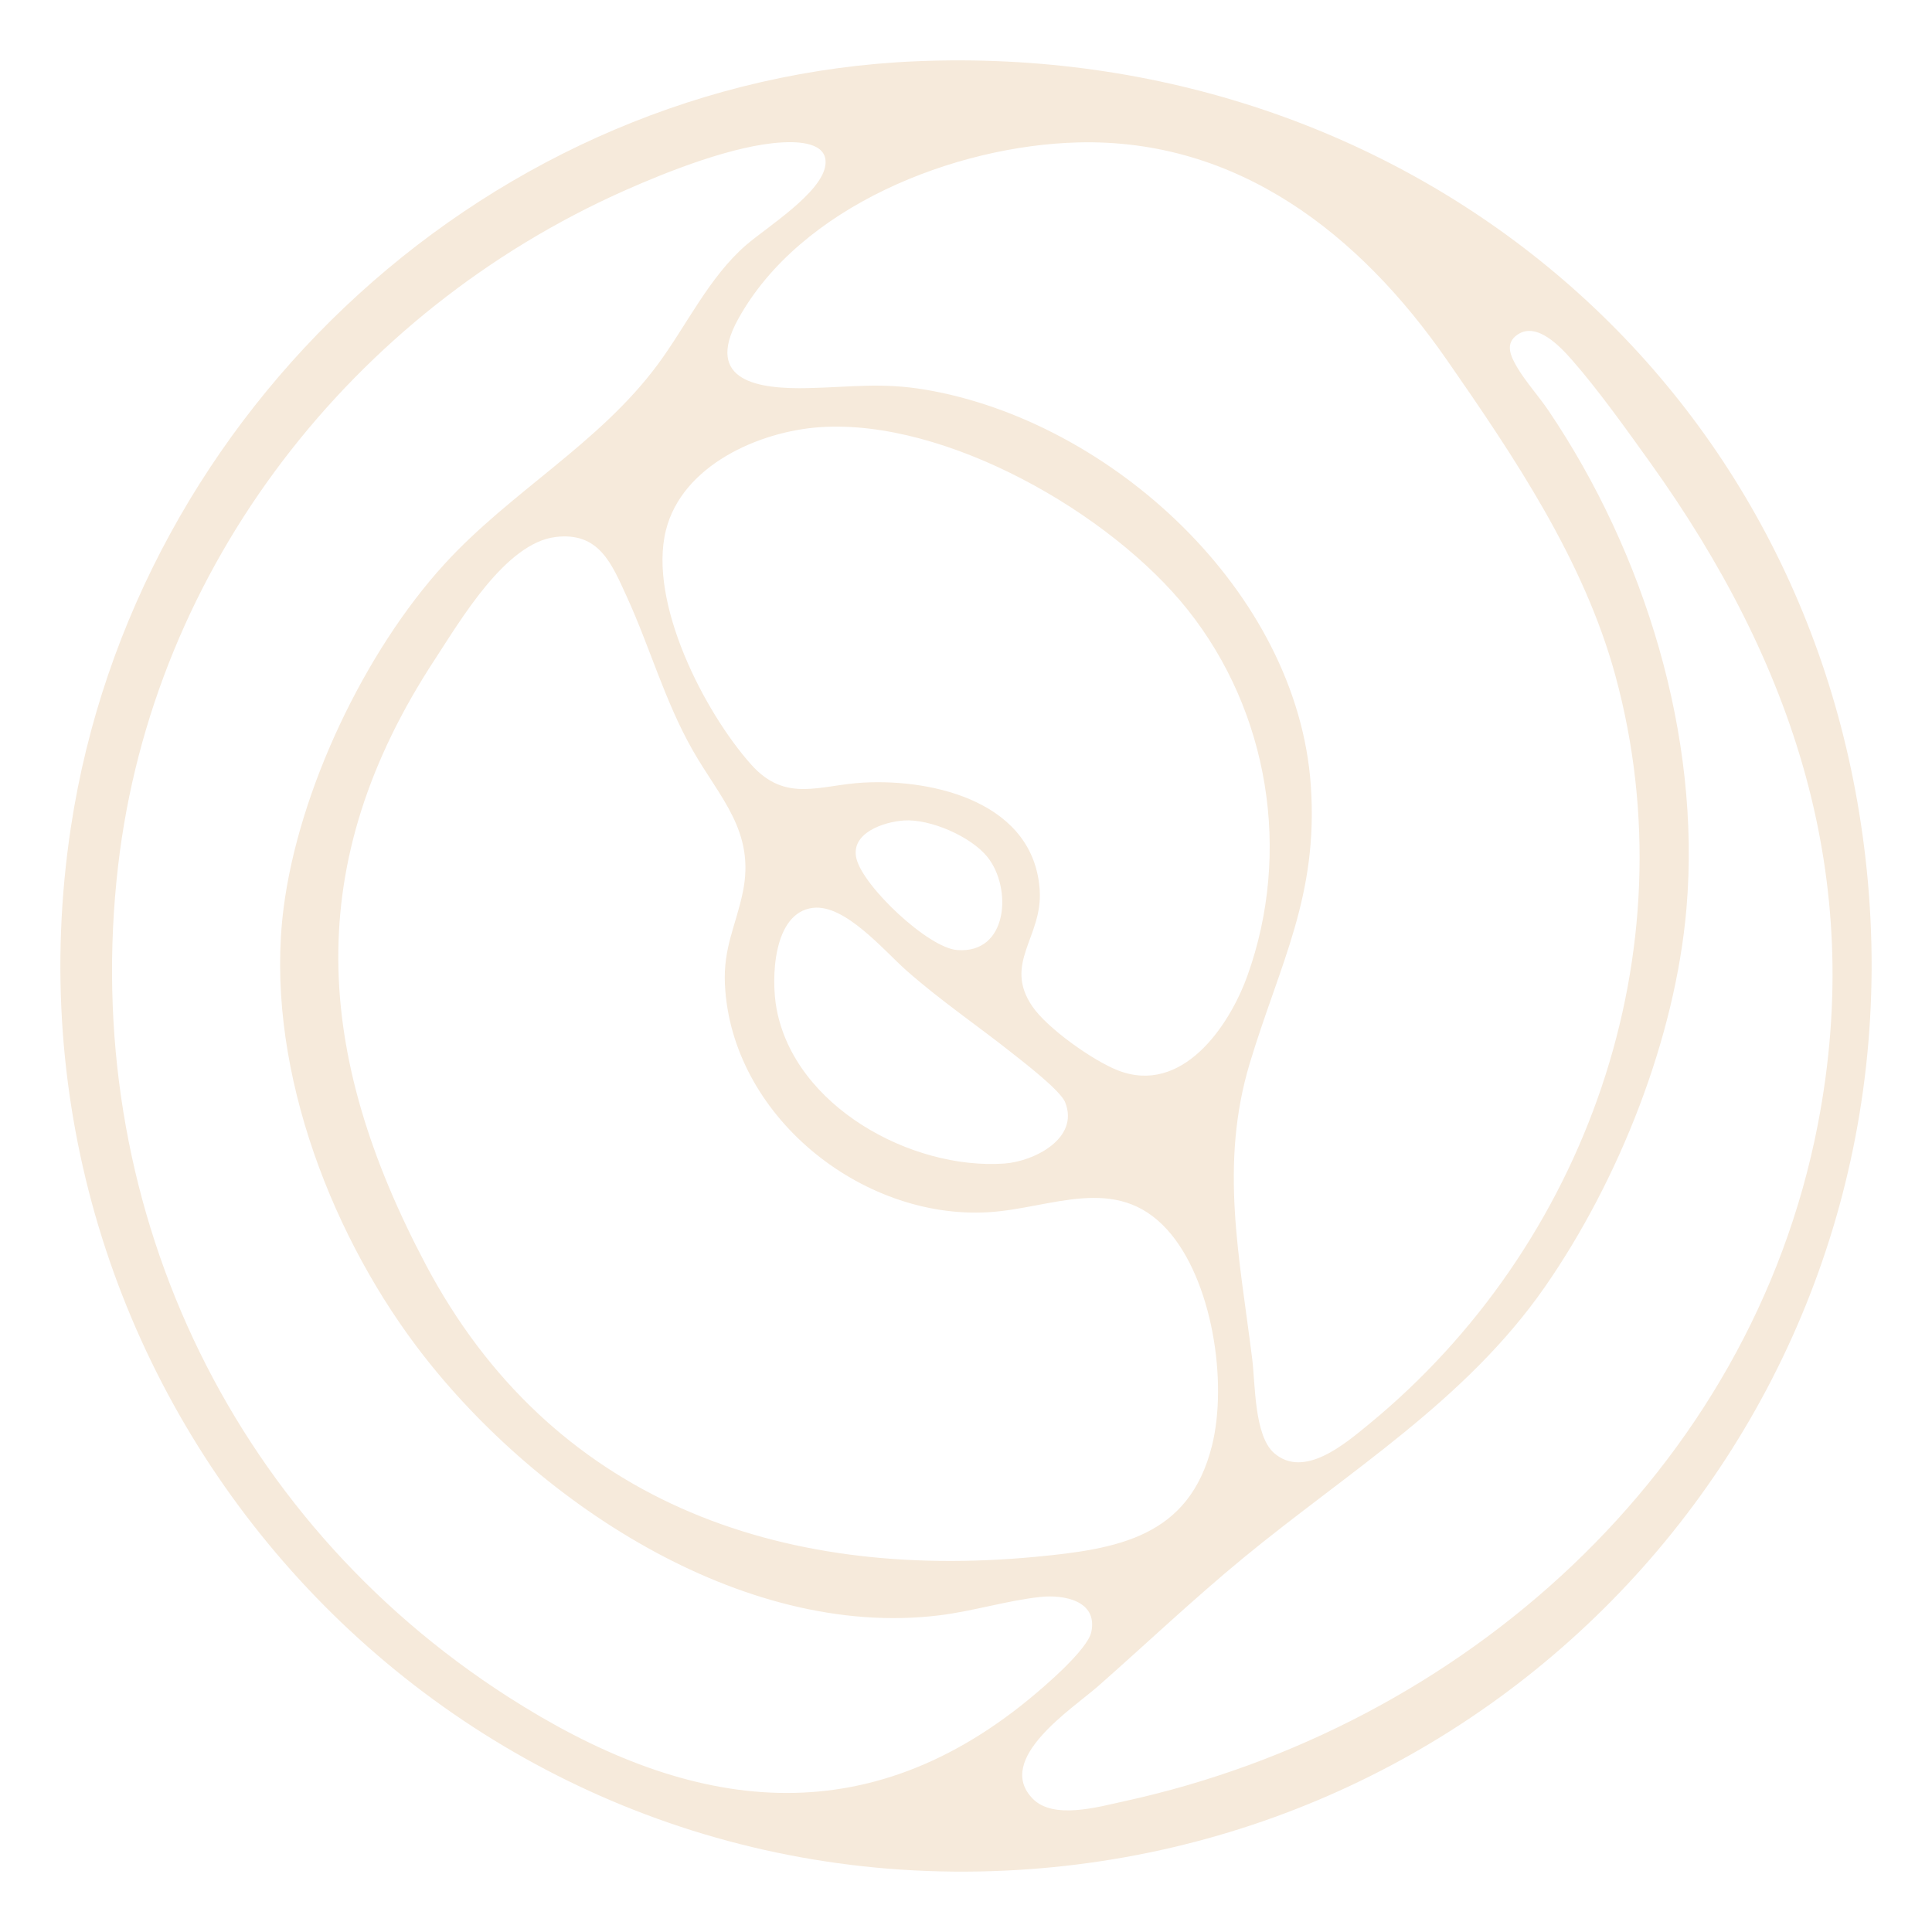
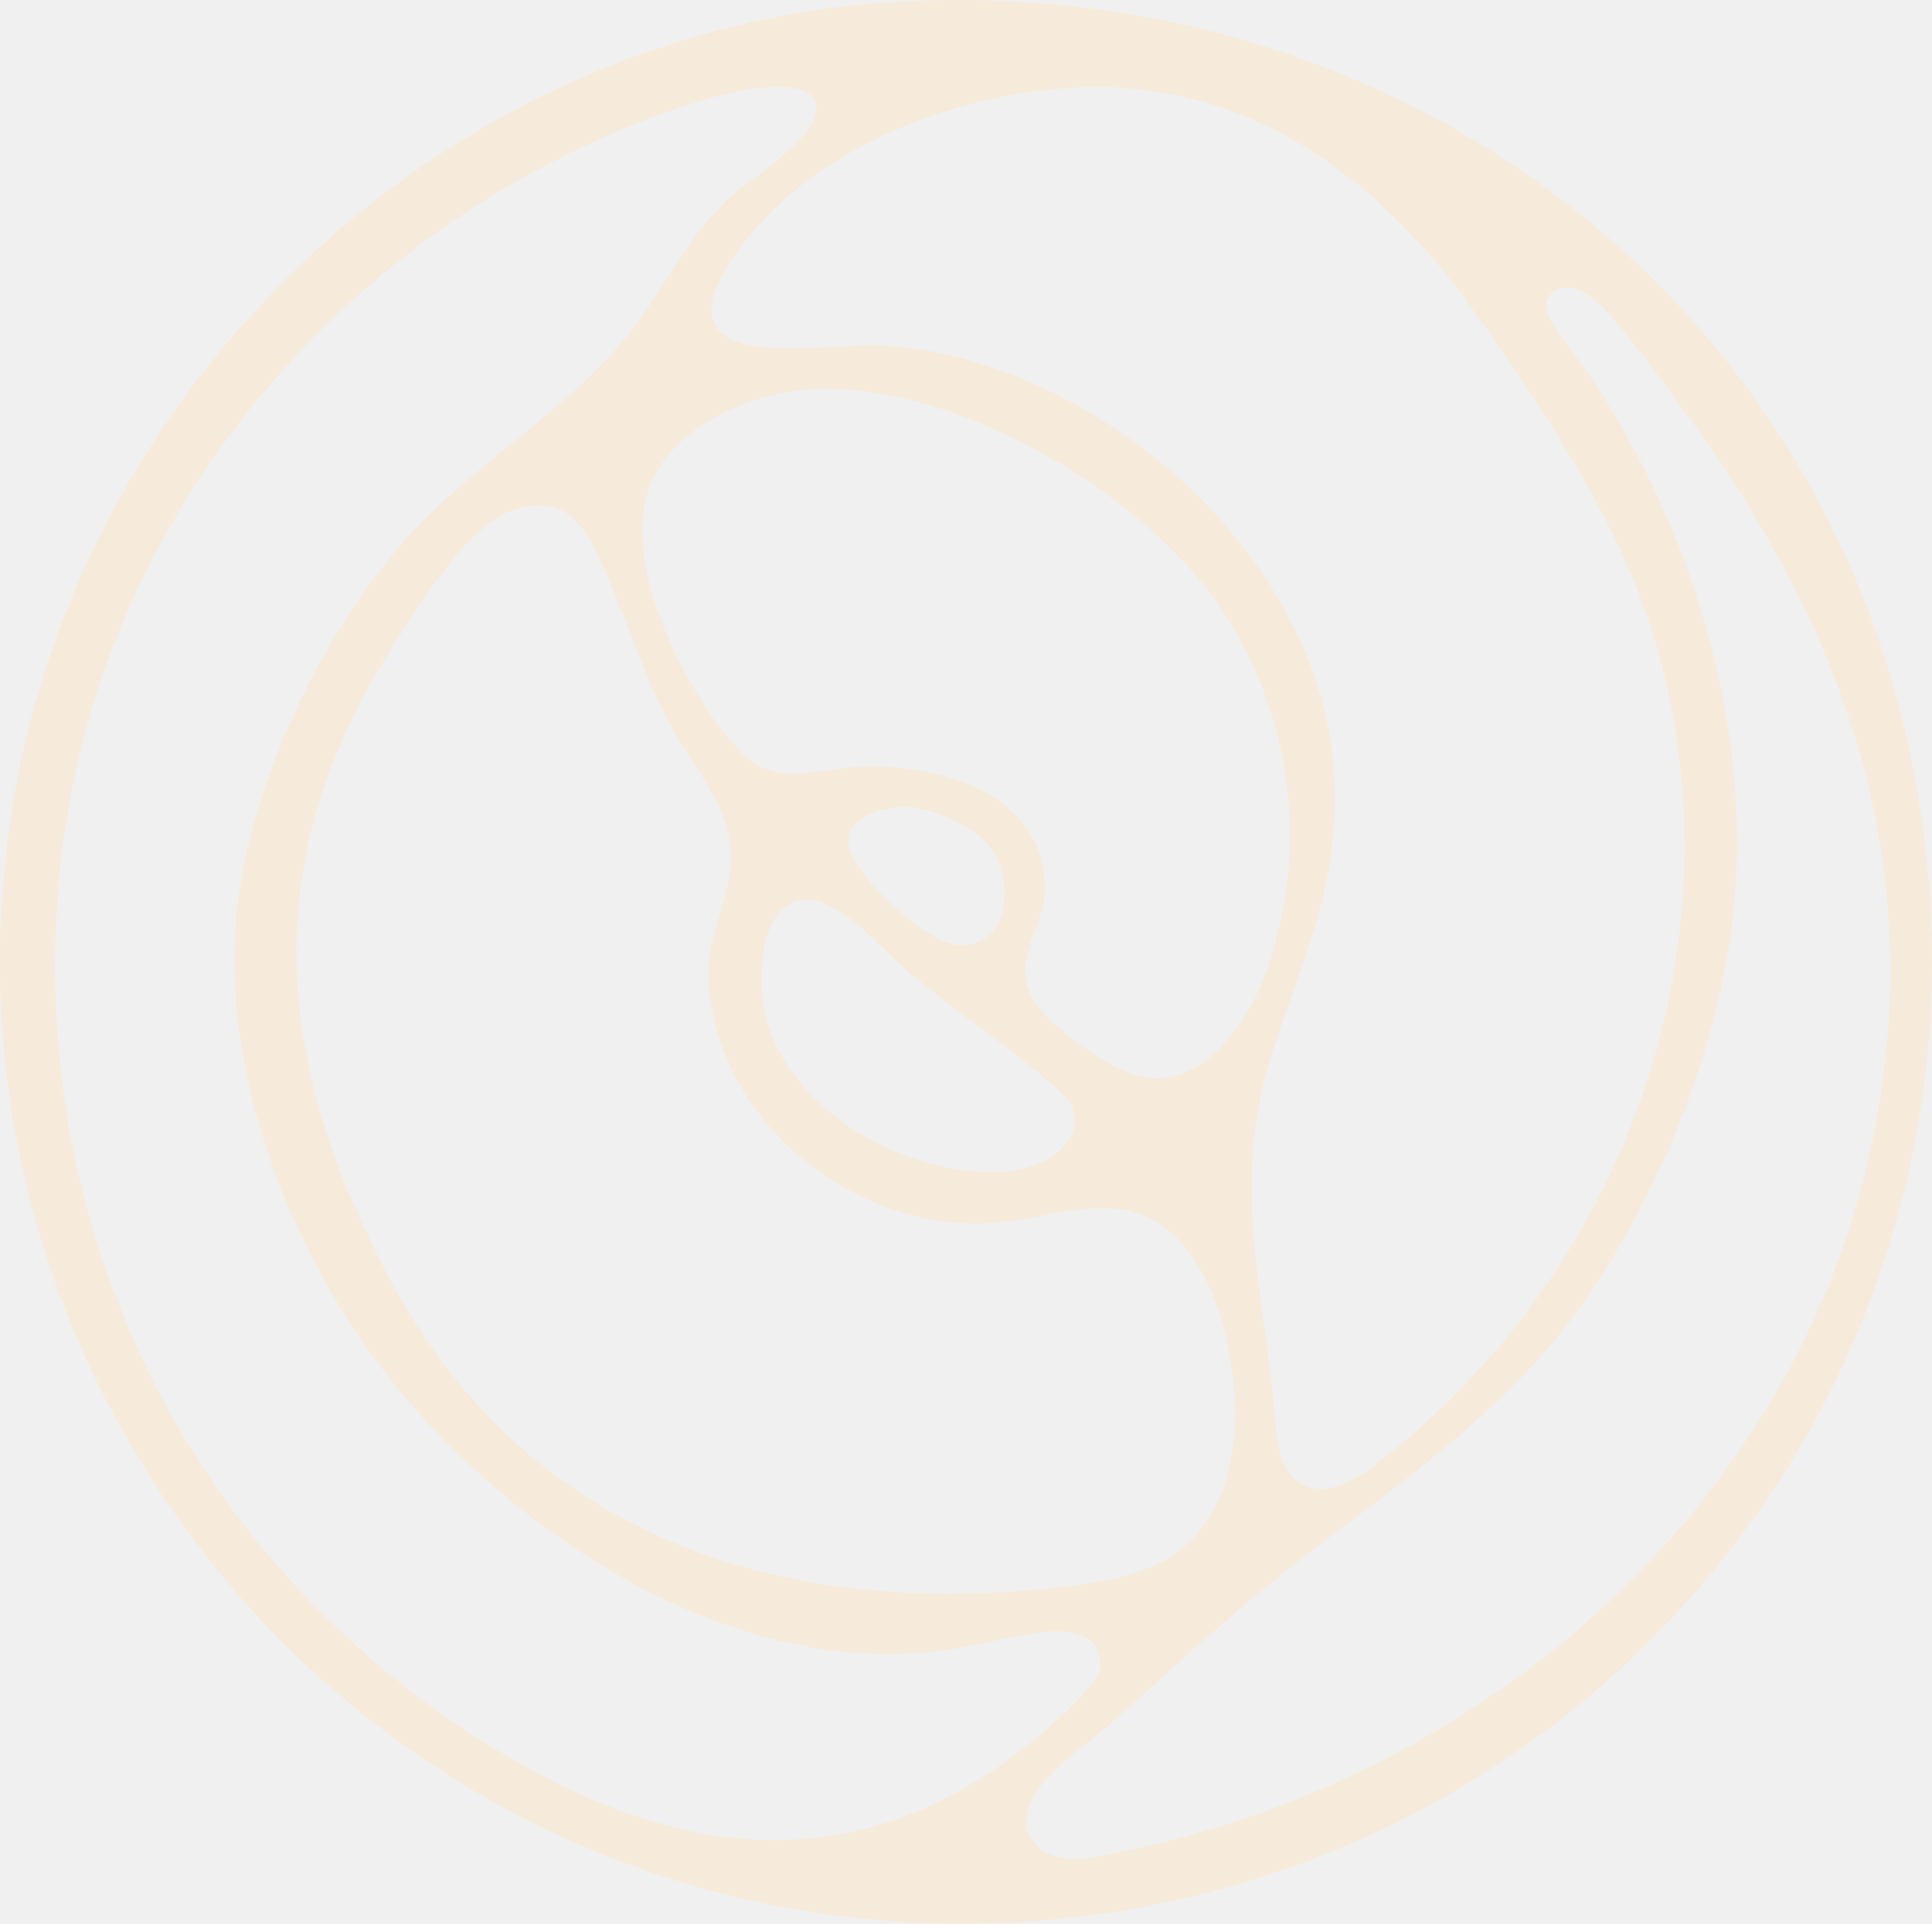
- <svg xmlns="http://www.w3.org/2000/svg" width="800" height="800" viewBox="0 0 800 800">
+ <svg xmlns="http://www.w3.org/2000/svg" id="Layer_1" viewBox="0 0 837.41 833.89">
  <defs>
-     <clipPath id="clip-Logo-light">
-       <rect width="800" height="800" />
-     </clipPath>
+     <style>.cls-1{fill:#f6eadb;}</style>
  </defs>
-   <g id="Logo-light" clip-path="url(#clip-Logo-light)">
-     <rect width="800" height="800" fill="#fff" />
-     <path id="logo-manamovement" d="M354.405.369c202.231-8.49,372.981,131.321,393.607,335.168,22.372,221.143-147.311,410.2-367.518,414.4C148.78,754.349-30.55,547.839,4.352,317.522,30.585,144.452,179.249,7.726,354.405.369Zm-55.627,33.61c-19.6,1.07-47.047,11.872-65.138,19.922C121.078,103.943,38.287,209.514,23.9,333.531,7.881,471.75,69.177,603.008,185.3,677.577c72.42,46.508,145.126,59.009,215.808,1.007,6.269-5.145,24.28-20.488,25.794-27.881,2.66-12.942-11.5-15.47-21.083-14.444-13.64,1.457-27.925,5.909-41.861,7.618-82.281,10.118-169.183-48.261-216.722-111.66C110.322,482.993,84.492,413.38,92.419,351.106c6.207-48.8,33.595-106.335,66.616-142.527,27.3-29.914,64.019-49.862,88.245-82.555C259.3,109.8,268.551,89.8,283.938,76.476c8.508-7.375,31.481-21.657,32.851-33.233,1.119-9.462-11.6-9.624-18.011-9.273h0Zm122.583,0c-50.988,1.3-115.06,26.478-140.774,73.265-14.222,25.885,8.929,28.907,28.875,28.466,17.832-.387,30.469-2.437,48.749.657,76.7,13,154.065,83.5,159.573,164,3.135,45.788-12.816,73.588-25.248,114.772-12.682,42.038-4.263,80.352.976,122.614,1.3,10.5.815,31.784,9.09,38.962,12.422,10.775,29.511-4.02,39.121-11.89,89.974-73.759,133.25-195.744,102.208-309.922-13-47.848-41.933-90.713-69.894-130.97-36-51.841-86.392-91.657-152.676-89.957h0ZM402.6,719.785c8.58,8.832,27.307,3.391,38.028,1.052C580.263,690.393,699.81,584.3,727.691,440.766,747.627,338.1,717.4,249.069,658.307,166.55c-9.628-13.446-21.584-30.2-32.368-42.478-4.89-5.558-14.473-15.8-22.4-10.622-5.553,3.634-3.1,8.859-.466,13.41,3.457,5.972,9.189,12.322,13.211,18.285,39.64,58.739,63.132,134.567,57.051,205.9-4.585,53.811-27.979,112.7-58.6,156.791-32.833,47.263-81.483,76.529-125,112.361-20.59,16.954-40,35.364-60.007,52.992-10.577,9.318-43.088,30.184-27.119,46.607H402.6ZM314.747,151.872c-25.355,1.682-57.346,15.793-64.028,42.757-7.362,29.752,15.772,75.018,35.3,96.937,14.366,16.135,28.391,8.454,46.581,7.492,29.7-1.583,70.718,8.445,72.93,44.718,1.173,19.328-15.279,30.139-3.018,48.019,6.225,9.075,25.194,22.485,35.458,26.46,26.349,10.208,45.883-17.871,53.567-39.277,18.342-51.131,8.921-109.2-24.746-151.494-31.848-40.014-100.023-79.066-152.031-75.612h-.009ZM205.034,197.363c-20.707,2.509-39.291,34.393-49.958,50.672-55.376,84.489-50.029,163.213-3.762,250.643C202.857,596.065,297.283,629.72,403.7,619.656c34.025-3.22,63.67-8.113,73.145-46.013,6.6-26.4.161-68.813-18.539-89.463-21.217-23.429-48.14-8.715-74.157-7.213C331.459,480.016,277.74,436.755,275.17,382.6c-.716-15.173,4.514-24.266,7.4-38.116,5.266-25.273-9.52-39.025-20.859-59.018-11.464-20.218-17.545-42.316-27.119-63.263-6.323-13.833-11.518-27.036-29.564-24.841h0ZM349.255,314.752c-8.222.549-22.22,5.135-19.632,15.775,2.821,11.575,29.627,36.866,41.611,37.855,21.307,1.772,22.928-25.75,12.628-38.53-6.9-8.553-23.743-15.829-34.607-15.11h0Zm-37.616,36.165c-16.649,2.024-17.384,29.365-15.091,41.768,7.487,40.41,55.734,66.78,94.3,64.118,12.153-.836,31.221-10.325,25.212-25.354-1.979-4.947-17.1-16.531-21.943-20.371-14.625-11.584-29.645-21.738-43.733-34.168-9.341-8.247-25.48-27.593-38.745-25.983h0Z" transform="translate(25.004 24.998)" fill="#f6eadb" />
-   </g>
+   <path class="cls-1" d="M395.71.41c225.8-9.44,416.45,146.01,439.48,372.66,24.98,245.88-164.48,456.08-410.35,460.75C166.12,838.73-34.11,609.11,4.86,353.03,34.15,160.61,200.14,8.58,395.71.41ZM333.6,37.78c-21.88,1.19-52.53,13.2-72.73,22.15C135.2,115.57,42.75,232.94,26.7,370.83c-17.89,153.68,50.55,299.62,180.21,382.53,80.86,51.71,162.04,65.61,240.96,1.12,7-5.72,27.11-22.78,28.8-31,2.97-14.39-12.84-17.2-23.54-16.06-15.23,1.62-31.18,6.57-46.74,8.47-91.87,11.25-188.9-53.66-241.98-124.15-41.22-54.73-70.06-132.13-61.21-201.37,6.93-54.26,37.51-118.23,74.38-158.47,30.48-33.26,71.48-55.44,98.53-91.79,13.42-18.04,23.75-40.27,40.93-55.09,9.5-8.2,35.15-24.08,36.68-36.95,1.25-10.52-12.95-10.7-20.11-10.31v.02ZM470.48,37.78c-56.93,1.45-128.47,29.44-157.18,81.46-15.88,28.78,9.97,32.14,32.24,31.65,19.91-.43,34.02-2.71,54.43.73,85.64,14.45,172.02,92.84,178.17,182.35,3.5,50.91-14.31,81.82-28.19,127.61-14.16,46.74-4.76,89.34,1.09,136.33,1.45,11.68.91,35.34,10.15,43.32,13.87,11.98,32.95-4.47,43.68-13.22,100.46-82.01,148.78-217.64,114.12-344.59-14.52-53.2-46.82-100.86-78.04-145.62-40.2-57.64-96.46-101.91-170.47-100.02h0ZM449.52,800.29c9.58,9.82,30.49,3.77,42.46,1.17,155.91-33.85,289.39-151.81,320.52-311.4,22.26-114.15-11.49-213.14-77.47-304.89-10.75-14.95-24.1-33.58-36.14-47.23-5.46-6.18-16.16-17.57-25.01-11.81-6.2,4.04-3.46,9.85-.52,14.91,3.86,6.64,10.26,13.7,14.75,20.33,44.26,65.31,70.49,149.62,63.7,228.93-5.12,59.83-31.24,125.31-65.43,174.33-36.66,52.55-90.98,85.09-139.57,124.93-22.99,18.85-44.66,39.32-67,58.92-11.81,10.36-48.11,33.56-30.28,51.82h-.01ZM351.43,168.85c-28.31,1.87-64.03,17.56-71.49,47.54-8.22,33.08,17.61,83.41,39.41,107.78,16.04,17.94,31.7,9.4,52.01,8.33,33.16-1.76,78.96,9.39,81.43,49.72,1.31,21.49-17.06,33.51-3.37,53.39,6.95,10.09,28.13,25,39.59,29.42,29.42,11.35,51.23-19.87,59.81-43.67,20.48-56.85,9.96-121.41-27.63-168.44-35.56-44.49-111.68-87.91-169.75-84.07h-.01ZM228.93,219.43c-23.12,2.79-43.87,38.24-55.78,56.34-61.83,93.94-55.86,181.47-4.2,278.68,57.55,108.28,162.98,145.7,281.8,134.51,37.99-3.58,71.09-9.02,81.67-51.16,7.37-29.35.18-76.51-20.7-99.47-23.69-26.05-53.75-9.69-82.8-8.02-58.83,3.39-118.81-44.71-121.68-104.92-.8-16.87,5.04-26.98,8.26-42.38,5.88-28.1-10.63-43.39-23.29-65.62-12.8-22.48-19.59-47.05-30.28-70.34-7.06-15.38-12.86-30.06-33.01-27.62h0ZM389.96,349.95c-9.18.61-24.81,5.71-21.92,17.54,3.15,12.87,33.08,40.99,46.46,42.09,23.79,1.97,25.6-28.63,14.1-42.84-7.7-9.51-26.51-17.6-38.64-16.8h0ZM347.96,390.17c-18.59,2.25-19.41,32.65-16.85,46.44,8.36,44.93,62.23,74.25,105.29,71.29,13.57-.93,34.86-11.48,28.15-28.19-2.21-5.5-19.09-18.38-24.5-22.65-16.33-12.88-33.1-24.17-48.83-37.99-10.43-9.17-28.45-30.68-43.26-28.89h0Z" />
</svg>
